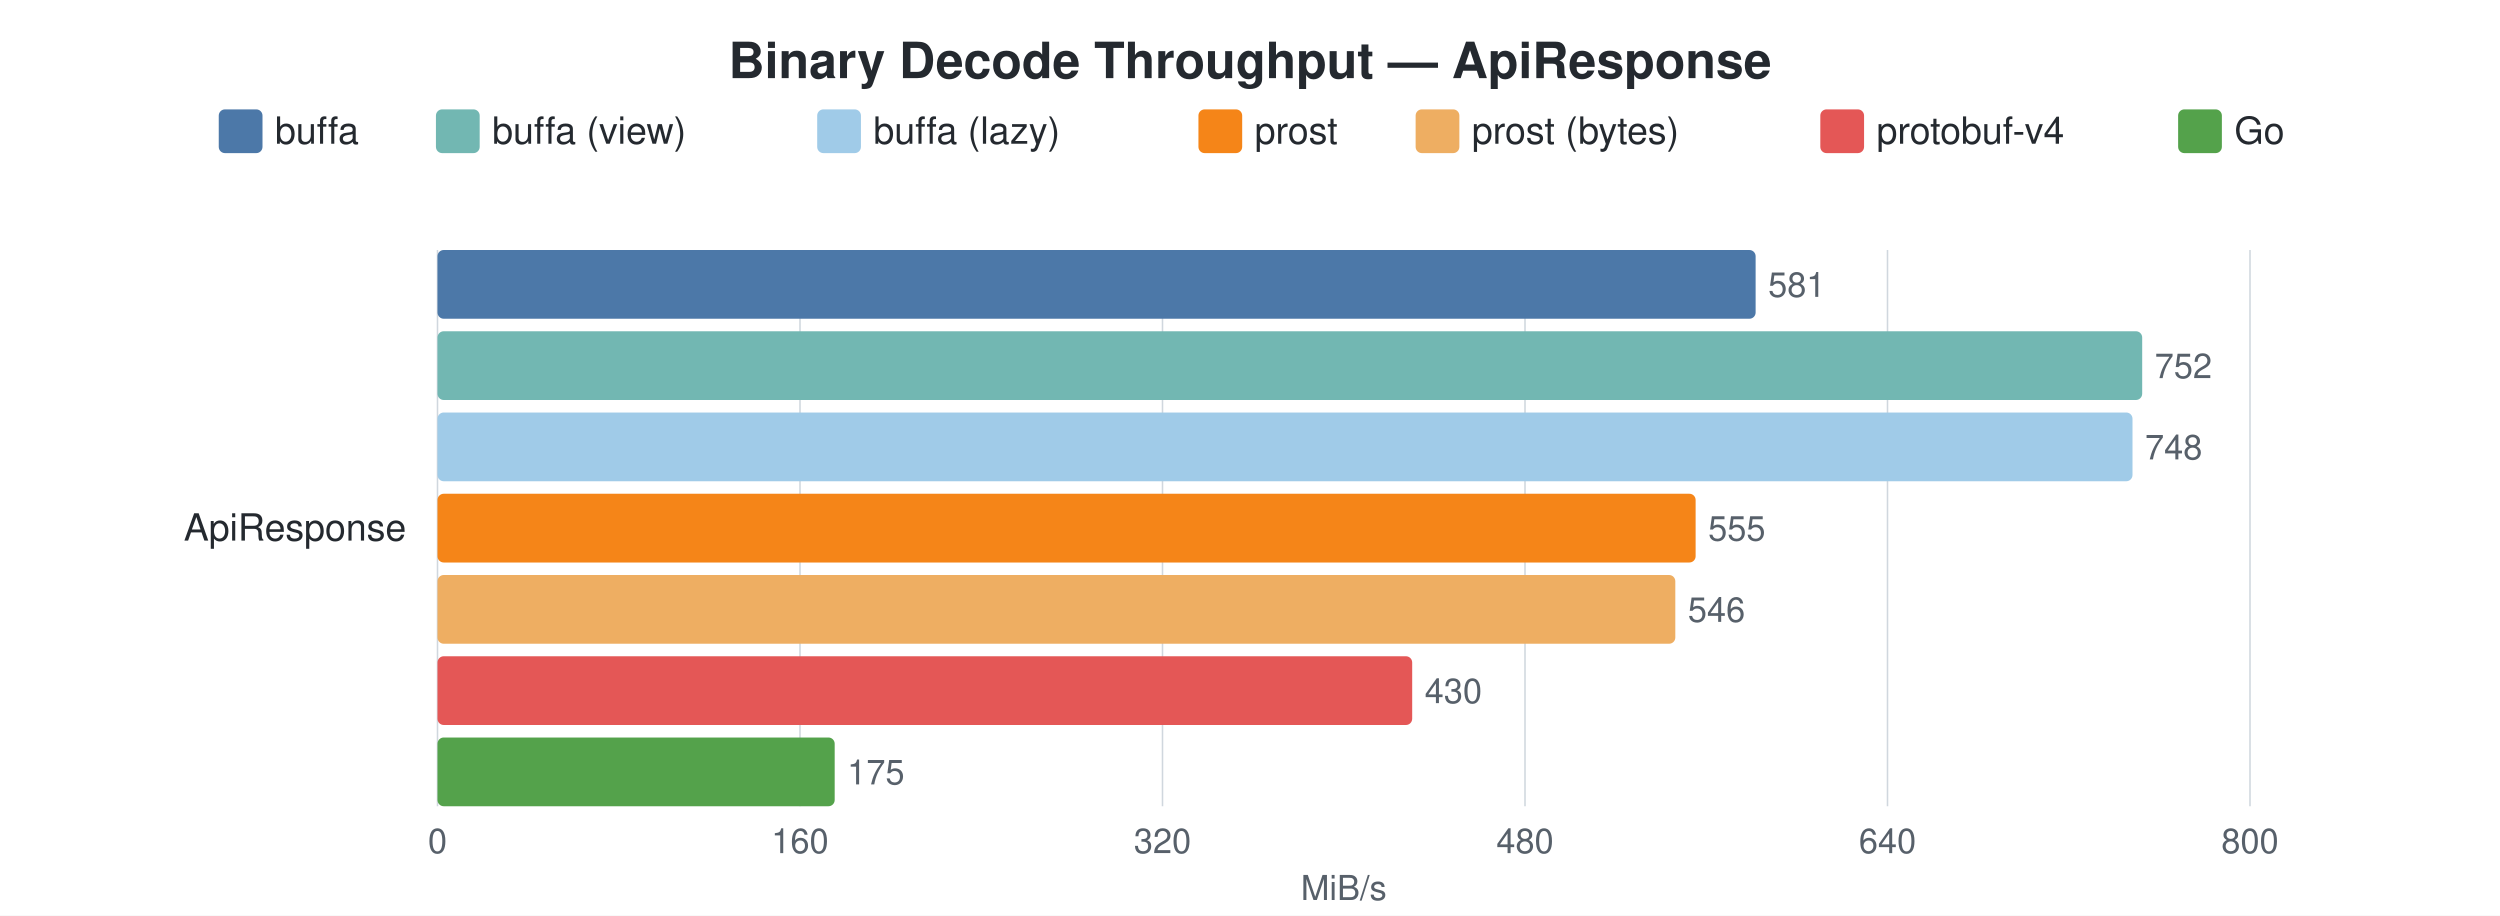
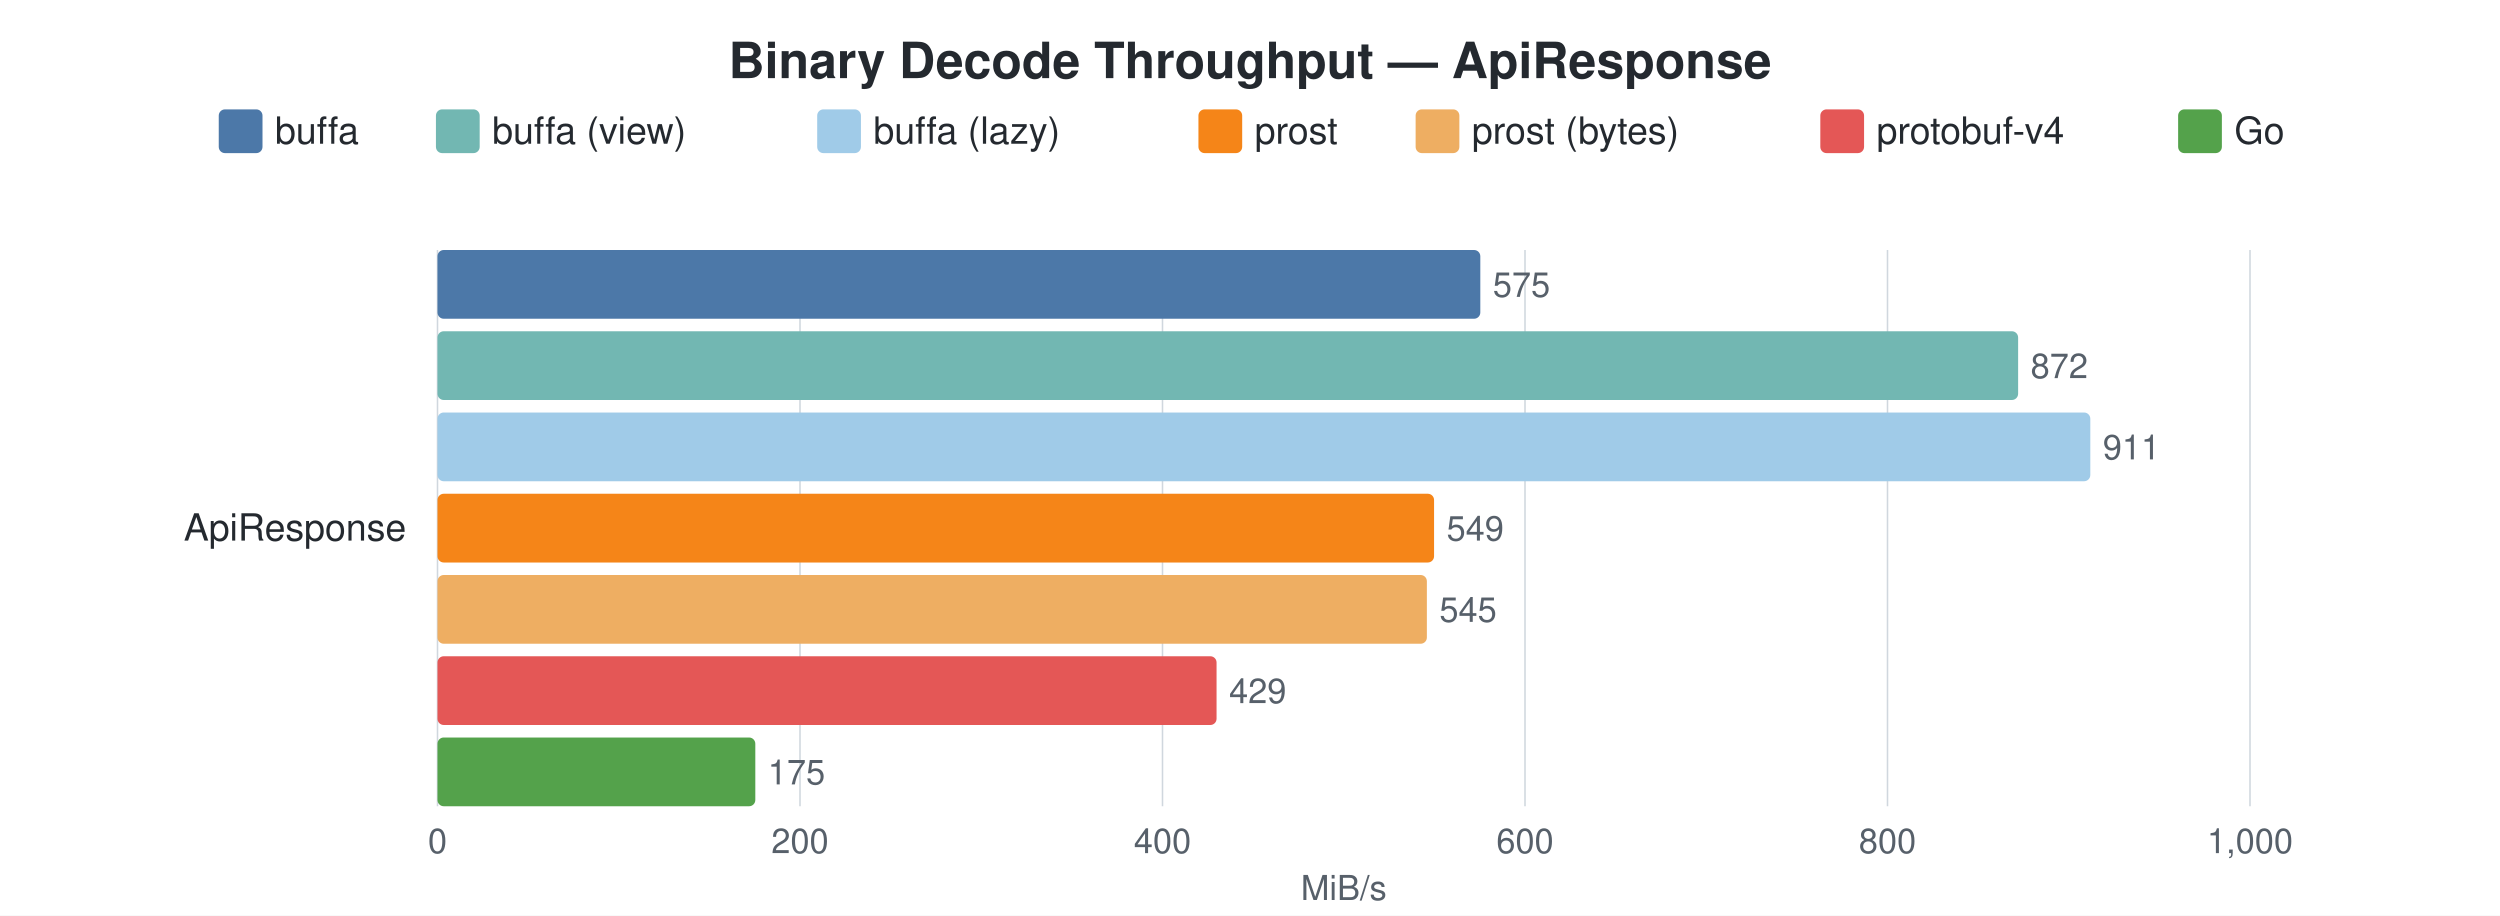
<svg xmlns="http://www.w3.org/2000/svg" width="800" height="293" viewBox="0 0 800 293">
  <style>
    text { font-family: -apple-system, BlinkMacSystemFont, "Segoe UI", Helvetica, Arial, sans-serif; }
    .title { font-size: 16px; font-weight: 600; fill: #24292f; }
    .label { font-size: 12px; fill: #24292f; }
    .value { font-size: 11px; fill: #57606a; }
    .axis-label { font-size: 11px; fill: #57606a; }
    .legend-text { font-size: 12px; fill: #24292f; }
    .grid { stroke: #d0d7de; stroke-width: 0.5; }
  </style>
  <rect width="100%" height="100%" fill="white" />
  <text x="400.0" y="25" text-anchor="middle" class="title">Binary Decode Throughput — ApiResponse</text>
  <rect x="70" y="35" width="14" height="14" rx="2" fill="#4C78A8" />
  <text x="88" y="46" class="legend-text">buffa</text>
  <rect x="139.5" y="35" width="14" height="14" rx="2" fill="#72B7B2" />
  <text x="157.5" y="46" class="legend-text">buffa (view)</text>
  <rect x="261.5" y="35" width="14" height="14" rx="2" fill="#A0CBE8" />
  <text x="279.5" y="46" class="legend-text">buffa (lazy)</text>
  <rect x="383.5" y="35" width="14" height="14" rx="2" fill="#F58518" />
  <text x="401.5" y="46" class="legend-text">prost</text>
  <rect x="453" y="35" width="14" height="14" rx="2" fill="#EEAE62" />
  <text x="471" y="46" class="legend-text">prost (bytes)</text>
  <rect x="582.5" y="35" width="14" height="14" rx="2" fill="#E45756" />
  <text x="600.5" y="46" class="legend-text">protobuf-v4</text>
  <rect x="697" y="35" width="14" height="14" rx="2" fill="#54A24B" />
  <text x="715" y="46" class="legend-text">Go</text>
  <line x1="140.0" y1="80" x2="140.0" y2="258" class="grid" />
  <text x="140.0" y="273" text-anchor="middle" class="axis-label">0</text>
  <line x1="256.0" y1="80" x2="256.0" y2="258" class="grid" />
-   <text x="256.0" y="273" text-anchor="middle" class="axis-label">160</text>
+   <text x="256.0" y="273" text-anchor="middle" class="axis-label">200</text>
  <line x1="372.0" y1="80" x2="372.0" y2="258" class="grid" />
-   <text x="372.0" y="273" text-anchor="middle" class="axis-label">320</text>
+   <text x="372.0" y="273" text-anchor="middle" class="axis-label">400</text>
  <line x1="488.0" y1="80" x2="488.0" y2="258" class="grid" />
-   <text x="488.0" y="273" text-anchor="middle" class="axis-label">480</text>
+   <text x="488.0" y="273" text-anchor="middle" class="axis-label">600</text>
  <line x1="604.0" y1="80" x2="604.0" y2="258" class="grid" />
-   <text x="604.0" y="273" text-anchor="middle" class="axis-label">640</text>
+   <text x="604.0" y="273" text-anchor="middle" class="axis-label">800</text>
  <line x1="720.0" y1="80" x2="720.0" y2="258" class="grid" />
-   <text x="720.0" y="273" text-anchor="middle" class="axis-label">800</text>
+   <text x="720.0" y="273" text-anchor="middle" class="axis-label">1,000</text>
  <text x="430.0" y="288" text-anchor="middle" class="axis-label">MiB/s</text>
  <text x="130" y="173.0" text-anchor="end" class="label">ApiResponse</text>
-   <rect x="140" y="80.0" width="421.8" height="22" rx="2" fill="#4C78A8" />
-   <text x="565.8" y="95.0" class="value">581</text>
-   <rect x="140" y="106.0" width="545.5" height="22" rx="2" fill="#72B7B2" />
-   <text x="689.5" y="121.0" class="value">752</text>
-   <rect x="140" y="132.0" width="542.4" height="22" rx="2" fill="#A0CBE8" />
-   <text x="686.4" y="147.0" class="value">748</text>
-   <rect x="140" y="158.0" width="402.6" height="22" rx="2" fill="#F58518" />
-   <text x="546.6" y="173.0" class="value">555</text>
-   <rect x="140" y="184.0" width="396.1" height="22" rx="2" fill="#EEAE62" />
-   <text x="540.1" y="199.0" class="value">546</text>
-   <rect x="140" y="210.0" width="311.9" height="22" rx="2" fill="#E45756" />
-   <text x="455.9" y="225.0" class="value">430</text>
-   <rect x="140" y="236.0" width="127.1" height="22" rx="2" fill="#54A24B" />
-   <text x="271.1" y="251.0" class="value">175</text>
+   <rect x="140" y="80.0" width="333.7" height="22" rx="2" fill="#4C78A8" />
+   <text x="477.7" y="95.0" class="value">575</text>
+   <rect x="140" y="106.0" width="505.8" height="22" rx="2" fill="#72B7B2" />
+   <text x="649.8" y="121.0" class="value">872</text>
+   <rect x="140" y="132.0" width="528.9" height="22" rx="2" fill="#A0CBE8" />
+   <text x="672.9" y="147.0" class="value">911</text>
+   <rect x="140" y="158.0" width="318.9" height="22" rx="2" fill="#F58518" />
+   <text x="462.9" y="173.0" class="value">549</text>
+   <rect x="140" y="184.0" width="316.6" height="22" rx="2" fill="#EEAE62" />
+   <text x="460.6" y="199.0" class="value">545</text>
+   <rect x="140" y="210.0" width="249.3" height="22" rx="2" fill="#E45756" />
+   <text x="393.3" y="225.0" class="value">429</text>
+   <rect x="140" y="236.0" width="101.7" height="22" rx="2" fill="#54A24B" />
+   <text x="245.7" y="251.0" class="value">175</text>
</svg>
